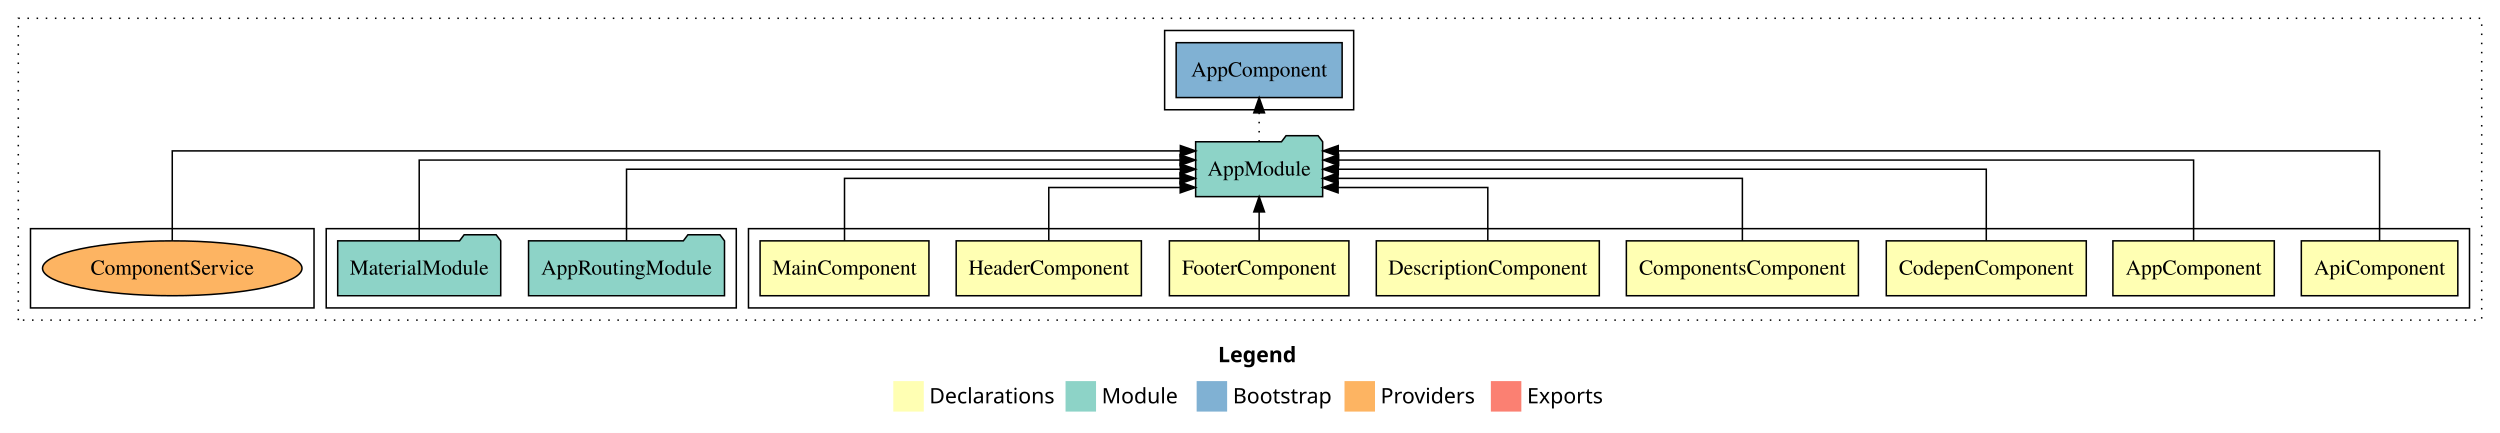
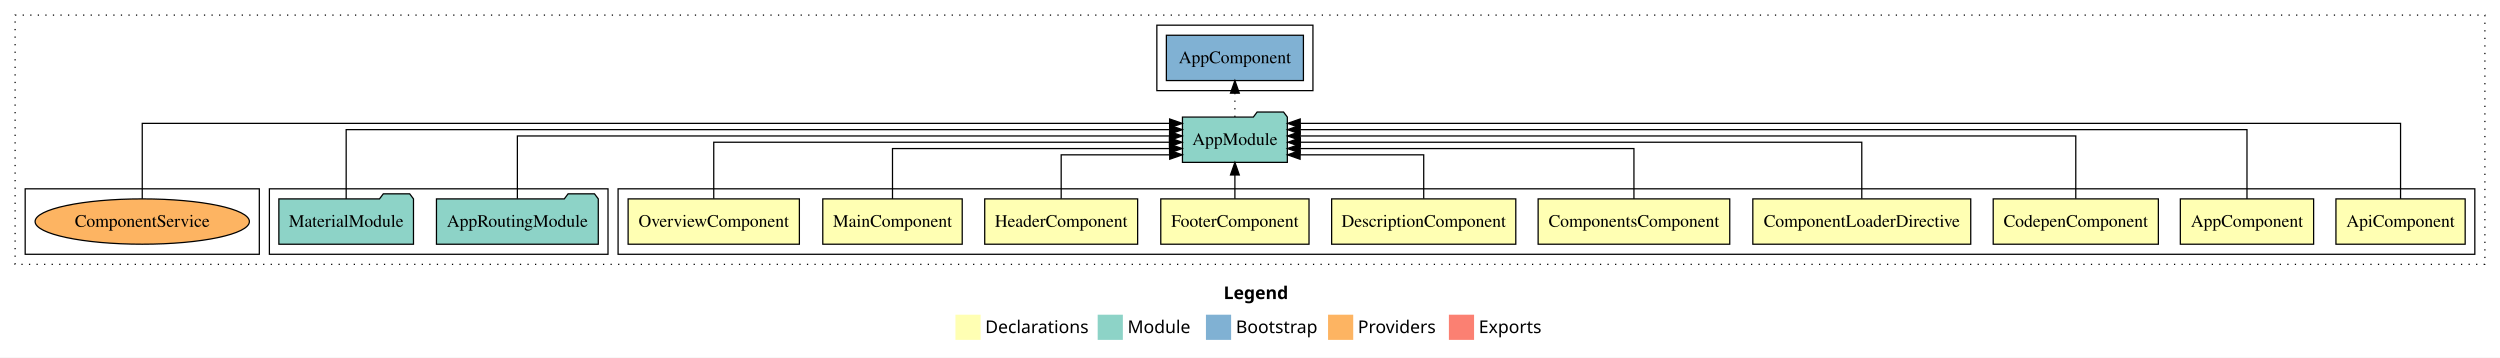
- <svg xmlns="http://www.w3.org/2000/svg" width="1640pt" height="284pt" viewBox="0.00 0.00 1640.00 284.00">
+ <svg xmlns="http://www.w3.org/2000/svg" width="1986pt" height="284pt" viewBox="0.00 0.00 1986.00 284.00">
  <g id="graph0" class="graph" transform="scale(1 1) rotate(0) translate(4 280)">
-     <polygon fill="#ffffff" stroke="transparent" points="-4,4 -4,-280 1636,-280 1636,4 -4,4" />
-     <text text-anchor="start" x="795.009" y="-42.4" font-family="sans-serif" font-weight="bold" font-size="14.00" fill="#000000">Legend</text>
-     <polygon fill="#ffffb3" stroke="transparent" points="582,-10 582,-30 602,-30 602,-10 582,-10" />
-     <text text-anchor="start" x="605.629" y="-15.4" font-family="sans-serif" font-size="14.00" fill="#000000">  Declarations</text>
-     <polygon fill="#8dd3c7" stroke="transparent" points="695,-10 695,-30 715,-30 715,-10 695,-10" />
-     <text text-anchor="start" x="718.725" y="-15.4" font-family="sans-serif" font-size="14.00" fill="#000000">  Module</text>
-     <polygon fill="#80b1d3" stroke="transparent" points="781,-10 781,-30 801,-30 801,-10 781,-10" />
-     <text text-anchor="start" x="804.781" y="-15.4" font-family="sans-serif" font-size="14.00" fill="#000000">  Bootstrap</text>
-     <polygon fill="#fdb462" stroke="transparent" points="878,-10 878,-30 898,-30 898,-10 878,-10" />
-     <text text-anchor="start" x="901.673" y="-15.4" font-family="sans-serif" font-size="14.00" fill="#000000">  Providers</text>
-     <polygon fill="#fb8072" stroke="transparent" points="974,-10 974,-30 994,-30 994,-10 974,-10" />
-     <text text-anchor="start" x="997.726" y="-15.4" font-family="sans-serif" font-size="14.00" fill="#000000">  Exports</text>
+     <polygon fill="#ffffff" stroke="transparent" points="-4,4 -4,-280 1982,-280 1982,4 -4,4" />
+     <text text-anchor="start" x="968.009" y="-42.4" font-family="sans-serif" font-weight="bold" font-size="14.00" fill="#000000">Legend</text>
+     <polygon fill="#ffffb3" stroke="transparent" points="755,-10 755,-30 775,-30 775,-10 755,-10" />
+     <text text-anchor="start" x="778.629" y="-15.4" font-family="sans-serif" font-size="14.00" fill="#000000">  Declarations</text>
+     <polygon fill="#8dd3c7" stroke="transparent" points="868,-10 868,-30 888,-30 888,-10 868,-10" />
+     <text text-anchor="start" x="891.725" y="-15.4" font-family="sans-serif" font-size="14.00" fill="#000000">  Module</text>
+     <polygon fill="#80b1d3" stroke="transparent" points="954,-10 954,-30 974,-30 974,-10 954,-10" />
+     <text text-anchor="start" x="977.781" y="-15.4" font-family="sans-serif" font-size="14.00" fill="#000000">  Bootstrap</text>
+     <polygon fill="#fdb462" stroke="transparent" points="1051,-10 1051,-30 1071,-30 1071,-10 1051,-10" />
+     <text text-anchor="start" x="1074.673" y="-15.4" font-family="sans-serif" font-size="14.00" fill="#000000">  Providers</text>
+     <polygon fill="#fb8072" stroke="transparent" points="1147,-10 1147,-30 1167,-30 1167,-10 1147,-10" />
+     <text text-anchor="start" x="1170.726" y="-15.4" font-family="sans-serif" font-size="14.00" fill="#000000">  Exports</text>
    <g id="clust1" class="cluster">
-       <polygon fill="none" stroke="#000000" stroke-dasharray="1,5" points="8,-70 8,-268 1624,-268 1624,-70 8,-70" />
+       <polygon fill="none" stroke="#000000" stroke-dasharray="1,5" points="8,-70 8,-268 1970,-268 1970,-70 8,-70" />
    </g>
    <g id="clust2" class="cluster">
-       <polygon fill="none" stroke="#000000" points="487,-78 487,-130 1616,-130 1616,-78 487,-78" />
+       <polygon fill="none" stroke="#000000" points="487,-78 487,-130 1962,-130 1962,-78 487,-78" />
    </g>
-     <g id="clust11" class="cluster">
+     <g id="clust13" class="cluster">
      <polygon fill="none" stroke="#000000" points="210,-78 210,-130 479,-130 479,-78 210,-78" />
    </g>
-     <g id="clust13" class="cluster">
-       <polygon fill="none" stroke="#000000" points="760,-208 760,-260 884,-260 884,-208 760,-208" />
+     <g id="clust15" class="cluster">
+       <polygon fill="none" stroke="#000000" points="915,-208 915,-260 1039,-260 1039,-208 915,-208" />
    </g>
-     <g id="clust14" class="cluster">
+     <g id="clust16" class="cluster">
      <polygon fill="none" stroke="#000000" points="16,-78 16,-130 202,-130 202,-78 16,-78" />
    </g>
    <g id="node1" class="node">
-       <polygon fill="#ffffb3" stroke="#000000" points="1608.33,-122 1505.67,-122 1505.67,-86 1608.33,-86 1608.33,-122" />
-       <text text-anchor="middle" x="1557" y="-99.8" font-family="Times,serif" font-size="14.00" fill="#000000">ApiComponent</text>
+       <polygon fill="#ffffb3" stroke="#000000" points="1954.33,-122 1851.67,-122 1851.67,-86 1954.33,-86 1954.33,-122" />
+       <text text-anchor="middle" x="1903" y="-99.8" font-family="Times,serif" font-size="14.00" fill="#000000">ApiComponent</text>
+     </g>
+     <g id="node11" class="node">
+       <polygon fill="#8dd3c7" stroke="#000000" points="1018.657,-187 1015.657,-191 994.657,-191 991.657,-187 935.343,-187 935.343,-151 1018.657,-151 1018.657,-187" />
+       <text text-anchor="middle" x="977" y="-164.8" font-family="Times,serif" font-size="14.00" fill="#000000">AppModule</text>
+     </g>
+     <g id="edge1" class="edge">
+       <path fill="none" stroke="#000000" d="M1903,-122.091C1903,-145.133 1903,-182 1903,-182 1903,-182 1028.89,-182 1028.89,-182" />
+       <polygon fill="#000000" stroke="#000000" points="1028.89,-178.5 1018.89,-182 1028.89,-185.5 1028.89,-178.5" />
+     </g>
+     <g id="node2" class="node">
+       <polygon fill="#ffffb3" stroke="#000000" points="1833.94,-122 1728.06,-122 1728.06,-86 1833.94,-86 1833.94,-122" />
+       <text text-anchor="middle" x="1781" y="-99.8" font-family="Times,serif" font-size="14.00" fill="#000000">AppComponent</text>
+     </g>
+     <g id="edge2" class="edge">
+       <path fill="none" stroke="#000000" d="M1781,-122.045C1781,-143.662 1781,-177 1781,-177 1781,-177 1028.814,-177 1028.814,-177" />
+       <polygon fill="#000000" stroke="#000000" points="1028.814,-173.5 1018.814,-177 1028.814,-180.5 1028.814,-173.5" />
+     </g>
+     <g id="node3" class="node">
+       <polygon fill="#ffffb3" stroke="#000000" points="1710.598,-122 1579.402,-122 1579.402,-86 1710.598,-86 1710.598,-122" />
+       <text text-anchor="middle" x="1645" y="-99.8" font-family="Times,serif" font-size="14.00" fill="#000000">CodepenComponent</text>
+     </g>
+     <g id="edge3" class="edge">
+       <path fill="none" stroke="#000000" d="M1645,-122.223C1645,-142.365 1645,-172 1645,-172 1645,-172 1028.786,-172 1028.786,-172" />
+       <polygon fill="#000000" stroke="#000000" points="1028.786,-168.5 1018.786,-172 1028.786,-175.5 1028.786,-168.5" />
+     </g>
+     <g id="node4" class="node">
+       <polygon fill="#ffffb3" stroke="#000000" points="1561.558,-122 1388.442,-122 1388.442,-86 1561.558,-86 1561.558,-122" />
+       <text text-anchor="middle" x="1475" y="-99.8" font-family="Times,serif" font-size="14.00" fill="#000000">ComponentLoaderDirective</text>
+     </g>
+     <g id="edge4" class="edge">
+       <path fill="none" stroke="#000000" d="M1475,-122.222C1475,-140.828 1475,-167 1475,-167 1475,-167 1029.03,-167 1029.03,-167" />
+       <polygon fill="#000000" stroke="#000000" points="1029.03,-163.5 1019.03,-167 1029.03,-170.5 1029.03,-163.5" />
+     </g>
+     <g id="node5" class="node">
+       <polygon fill="#ffffb3" stroke="#000000" points="1370.109,-122 1217.891,-122 1217.891,-86 1370.109,-86 1370.109,-122" />
+       <text text-anchor="middle" x="1294" y="-99.8" font-family="Times,serif" font-size="14.00" fill="#000000">ComponentsComponent</text>
+     </g>
+     <g id="edge5" class="edge">
+       <path fill="none" stroke="#000000" d="M1294,-122.034C1294,-139.06 1294,-162 1294,-162 1294,-162 1028.768,-162 1028.768,-162" />
+       <polygon fill="#000000" stroke="#000000" points="1028.768,-158.5 1018.768,-162 1028.768,-165.5 1028.768,-158.5" />
+     </g>
+     <g id="node6" class="node">
+       <polygon fill="#ffffb3" stroke="#000000" points="1200.146,-122 1053.854,-122 1053.854,-86 1200.146,-86 1200.146,-122" />
+       <text text-anchor="middle" x="1127" y="-99.8" font-family="Times,serif" font-size="14.00" fill="#000000">DescriptionComponent</text>
+     </g>
+     <g id="edge6" class="edge">
+       <path fill="none" stroke="#000000" d="M1127,-122.24C1127,-137.571 1127,-157 1127,-157 1127,-157 1028.783,-157 1028.783,-157" />
+       <polygon fill="#000000" stroke="#000000" points="1028.783,-153.5 1018.783,-157 1028.783,-160.5 1028.783,-153.5" />
+     </g>
+     <g id="node7" class="node">
+       <polygon fill="#ffffb3" stroke="#000000" points="1035.881,-122 918.119,-122 918.119,-86 1035.881,-86 1035.881,-122" />
+       <text text-anchor="middle" x="977" y="-99.8" font-family="Times,serif" font-size="14.00" fill="#000000">FooterComponent</text>
+     </g>
+     <g id="edge7" class="edge">
+       <path fill="none" stroke="#000000" d="M977,-122.106C977,-122.106 977,-140.991 977,-140.991" />
+       <polygon fill="#000000" stroke="#000000" points="973.5,-140.991 977,-150.991 980.5,-140.991 973.5,-140.991" />
+     </g>
+     <g id="node8" class="node">
+       <polygon fill="#ffffb3" stroke="#000000" points="899.744,-122 778.256,-122 778.256,-86 899.744,-86 899.744,-122" />
+       <text text-anchor="middle" x="839" y="-99.8" font-family="Times,serif" font-size="14.00" fill="#000000">HeaderComponent</text>
+     </g>
+     <g id="edge8" class="edge">
+       <path fill="none" stroke="#000000" d="M839,-122.24C839,-137.571 839,-157 839,-157 839,-157 925.221,-157 925.221,-157" />
+       <polygon fill="#000000" stroke="#000000" points="925.221,-160.5 935.221,-157 925.221,-153.5 925.221,-160.5" />
    </g>
    <g id="node9" class="node">
-       <polygon fill="#8dd3c7" stroke="#000000" points="863.657,-187 860.657,-191 839.657,-191 836.657,-187 780.343,-187 780.343,-151 863.657,-151 863.657,-187" />
-       <text text-anchor="middle" x="822" y="-164.8" font-family="Times,serif" font-size="14.00" fill="#000000">AppModule</text>
+       <polygon fill="#ffffb3" stroke="#000000" points="760.382,-122 649.618,-122 649.618,-86 760.382,-86 760.382,-122" />
+       <text text-anchor="middle" x="705" y="-99.8" font-family="Times,serif" font-size="14.00" fill="#000000">MainComponent</text>
    </g>
-     <g id="edge1" class="edge">
-       <path fill="none" stroke="#000000" d="M1557,-122.248C1557,-145.018 1557,-181 1557,-181 1557,-181 873.889,-181 873.889,-181" />
-       <polygon fill="#000000" stroke="#000000" points="873.889,-177.5 863.889,-181 873.889,-184.5 873.889,-177.5" />
+     <g id="edge9" class="edge">
+       <path fill="none" stroke="#000000" d="M705,-122.034C705,-139.06 705,-162 705,-162 705,-162 925.096,-162 925.096,-162" />
+       <polygon fill="#000000" stroke="#000000" points="925.096,-165.5 935.096,-162 925.096,-158.5 925.096,-165.5" />
    </g>
-     <g id="node2" class="node">
-       <polygon fill="#ffffb3" stroke="#000000" points="1487.94,-122 1382.06,-122 1382.06,-86 1487.94,-86 1487.94,-122" />
-       <text text-anchor="middle" x="1435" y="-99.8" font-family="Times,serif" font-size="14.00" fill="#000000">AppComponent</text>
+     <g id="node10" class="node">
+       <polygon fill="#ffffb3" stroke="#000000" points="631.027,-122 494.973,-122 494.973,-86 631.027,-86 631.027,-122" />
+       <text text-anchor="middle" x="563" y="-99.8" font-family="Times,serif" font-size="14.00" fill="#000000">OverviewComponent</text>
    </g>
-     <g id="edge2" class="edge">
-       <path fill="none" stroke="#000000" d="M1435,-122.284C1435,-143.321 1435,-175 1435,-175 1435,-175 874.134,-175 874.134,-175" />
-       <polygon fill="#000000" stroke="#000000" points="874.134,-171.5 864.134,-175 874.134,-178.5 874.134,-171.5" />
+     <g id="edge10" class="edge">
+       <path fill="none" stroke="#000000" d="M563,-122.222C563,-140.828 563,-167 563,-167 563,-167 925.025,-167 925.025,-167" />
+       <polygon fill="#000000" stroke="#000000" points="925.025,-170.5 935.025,-167 925.025,-163.5 925.025,-170.5" />
    </g>
-     <g id="node3" class="node">
-       <polygon fill="#ffffb3" stroke="#000000" points="1364.598,-122 1233.402,-122 1233.402,-86 1364.598,-86 1364.598,-122" />
-       <text text-anchor="middle" x="1299" y="-99.8" font-family="Times,serif" font-size="14.00" fill="#000000">CodepenComponent</text>
+     <g id="node14" class="node">
+       <polygon fill="#80b1d3" stroke="#000000" points="1031.439,-252 922.561,-252 922.561,-216 1031.439,-216 1031.439,-252" />
+       <text text-anchor="middle" x="977" y="-229.8" font-family="Times,serif" font-size="14.00" fill="#000000">AppComponent </text>
    </g>
-     <g id="edge3" class="edge">
-       <path fill="none" stroke="#000000" d="M1299,-122.106C1299,-141.339 1299,-169 1299,-169 1299,-169 873.913,-169 873.913,-169" />
-       <polygon fill="#000000" stroke="#000000" points="873.913,-165.5 863.913,-169 873.913,-172.5 873.913,-165.5" />
-     </g>
-     <g id="node4" class="node">
-       <polygon fill="#ffffb3" stroke="#000000" points="1215.109,-122 1062.891,-122 1062.891,-86 1215.109,-86 1215.109,-122" />
-       <text text-anchor="middle" x="1139" y="-99.8" font-family="Times,serif" font-size="14.00" fill="#000000">ComponentsComponent</text>
-     </g>
-     <g id="edge4" class="edge">
-       <path fill="none" stroke="#000000" d="M1139,-122.022C1139,-139.373 1139,-163 1139,-163 1139,-163 873.768,-163 873.768,-163" />
-       <polygon fill="#000000" stroke="#000000" points="873.768,-159.5 863.768,-163 873.768,-166.5 873.768,-159.5" />
-     </g>
-     <g id="node5" class="node">
-       <polygon fill="#ffffb3" stroke="#000000" points="1045.146,-122 898.854,-122 898.854,-86 1045.146,-86 1045.146,-122" />
-       <text text-anchor="middle" x="972" y="-99.8" font-family="Times,serif" font-size="14.00" fill="#000000">DescriptionComponent</text>
-     </g>
-     <g id="edge5" class="edge">
-       <path fill="none" stroke="#000000" d="M972,-122.24C972,-137.571 972,-157 972,-157 972,-157 873.783,-157 873.783,-157" />
-       <polygon fill="#000000" stroke="#000000" points="873.783,-153.5 863.783,-157 873.783,-160.5 873.783,-153.5" />
-     </g>
-     <g id="node6" class="node">
-       <polygon fill="#ffffb3" stroke="#000000" points="880.881,-122 763.119,-122 763.119,-86 880.881,-86 880.881,-122" />
-       <text text-anchor="middle" x="822" y="-99.8" font-family="Times,serif" font-size="14.00" fill="#000000">FooterComponent</text>
-     </g>
-     <g id="edge6" class="edge">
-       <path fill="none" stroke="#000000" d="M822,-122.106C822,-122.106 822,-140.991 822,-140.991" />
-       <polygon fill="#000000" stroke="#000000" points="818.5,-140.991 822,-150.991 825.5,-140.991 818.5,-140.991" />
-     </g>
-     <g id="node7" class="node">
-       <polygon fill="#ffffb3" stroke="#000000" points="744.744,-122 623.256,-122 623.256,-86 744.744,-86 744.744,-122" />
-       <text text-anchor="middle" x="684" y="-99.8" font-family="Times,serif" font-size="14.00" fill="#000000">HeaderComponent</text>
-     </g>
-     <g id="edge7" class="edge">
-       <path fill="none" stroke="#000000" d="M684,-122.24C684,-137.571 684,-157 684,-157 684,-157 770.221,-157 770.221,-157" />
-       <polygon fill="#000000" stroke="#000000" points="770.221,-160.5 780.221,-157 770.221,-153.5 770.221,-160.5" />
-     </g>
-     <g id="node8" class="node">
-       <polygon fill="#ffffb3" stroke="#000000" points="605.382,-122 494.618,-122 494.618,-86 605.382,-86 605.382,-122" />
-       <text text-anchor="middle" x="550" y="-99.8" font-family="Times,serif" font-size="14.00" fill="#000000">MainComponent</text>
-     </g>
-     <g id="edge8" class="edge">
-       <path fill="none" stroke="#000000" d="M550,-122.022C550,-139.373 550,-163 550,-163 550,-163 770.096,-163 770.096,-163" />
-       <polygon fill="#000000" stroke="#000000" points="770.096,-166.5 780.096,-163 770.096,-159.5 770.096,-166.5" />
+     <g id="edge13" class="edge">
+       <path fill="none" stroke="#000000" stroke-dasharray="1,5" d="M977,-187.106C977,-187.106 977,-205.991 977,-205.991" />
+       <polygon fill="#000000" stroke="#000000" points="973.5,-205.991 977,-215.991 980.5,-205.991 973.5,-205.991" />
    </g>
    <g id="node12" class="node">
-       <polygon fill="#80b1d3" stroke="#000000" points="876.439,-252 767.561,-252 767.561,-216 876.439,-216 876.439,-252" />
-       <text text-anchor="middle" x="822" y="-229.8" font-family="Times,serif" font-size="14.00" fill="#000000">AppComponent </text>
-     </g>
-     <g id="edge11" class="edge">
-       <path fill="none" stroke="#000000" stroke-dasharray="1,5" d="M822,-187.106C822,-187.106 822,-205.991 822,-205.991" />
-       <polygon fill="#000000" stroke="#000000" points="818.5,-205.991 822,-215.991 825.5,-205.991 818.5,-205.991" />
-     </g>
-     <g id="node10" class="node">
      <polygon fill="#8dd3c7" stroke="#000000" points="471.274,-122 468.274,-126 447.274,-126 444.274,-122 342.726,-122 342.726,-86 471.274,-86 471.274,-122" />
      <text text-anchor="middle" x="407" y="-99.8" font-family="Times,serif" font-size="14.00" fill="#000000">AppRoutingModule</text>
    </g>
-     <g id="edge9" class="edge">
-       <path fill="none" stroke="#000000" d="M407,-122.106C407,-141.339 407,-169 407,-169 407,-169 770.308,-169 770.308,-169" />
-       <polygon fill="#000000" stroke="#000000" points="770.308,-172.5 780.308,-169 770.308,-165.5 770.308,-172.5" />
+     <g id="edge11" class="edge">
+       <path fill="none" stroke="#000000" d="M407,-122.223C407,-142.365 407,-172 407,-172 407,-172 925.087,-172 925.087,-172" />
+       <polygon fill="#000000" stroke="#000000" points="925.087,-175.5 935.087,-172 925.087,-168.5 925.087,-175.5" />
    </g>
-     <g id="node11" class="node">
+     <g id="node13" class="node">
      <polygon fill="#8dd3c7" stroke="#000000" points="324.471,-122 321.471,-126 300.471,-126 297.471,-122 217.529,-122 217.529,-86 324.471,-86 324.471,-122" />
      <text text-anchor="middle" x="271" y="-99.8" font-family="Times,serif" font-size="14.00" fill="#000000">MaterialModule</text>
    </g>
-     <g id="edge10" class="edge">
-       <path fill="none" stroke="#000000" d="M271,-122.284C271,-143.321 271,-175 271,-175 271,-175 770.133,-175 770.133,-175" />
-       <polygon fill="#000000" stroke="#000000" points="770.133,-178.5 780.133,-175 770.133,-171.5 770.133,-178.5" />
+     <g id="edge12" class="edge">
+       <path fill="none" stroke="#000000" d="M271,-122.045C271,-143.662 271,-177 271,-177 271,-177 925.212,-177 925.212,-177" />
+       <polygon fill="#000000" stroke="#000000" points="925.212,-180.5 935.212,-177 925.212,-173.5 925.212,-180.5" />
    </g>
-     <g id="node13" class="node">
+     <g id="node15" class="node">
      <ellipse fill="#fdb462" stroke="#000000" cx="109" cy="-104" rx="85.114" ry="18" />
      <text text-anchor="middle" x="109" y="-99.8" font-family="Times,serif" font-size="14.00" fill="#000000">ComponentService</text>
    </g>
-     <g id="edge12" class="edge">
-       <path fill="none" stroke="#000000" d="M109,-122.248C109,-145.018 109,-181 109,-181 109,-181 770.323,-181 770.323,-181" />
-       <polygon fill="#000000" stroke="#000000" points="770.323,-184.5 780.323,-181 770.323,-177.5 770.323,-184.5" />
+     <g id="edge14" class="edge">
+       <path fill="none" stroke="#000000" d="M109,-122.091C109,-145.133 109,-182 109,-182 109,-182 925.135,-182 925.135,-182" />
+       <polygon fill="#000000" stroke="#000000" points="925.135,-185.5 935.135,-182 925.135,-178.5 925.135,-185.5" />
    </g>
  </g>
</svg>
